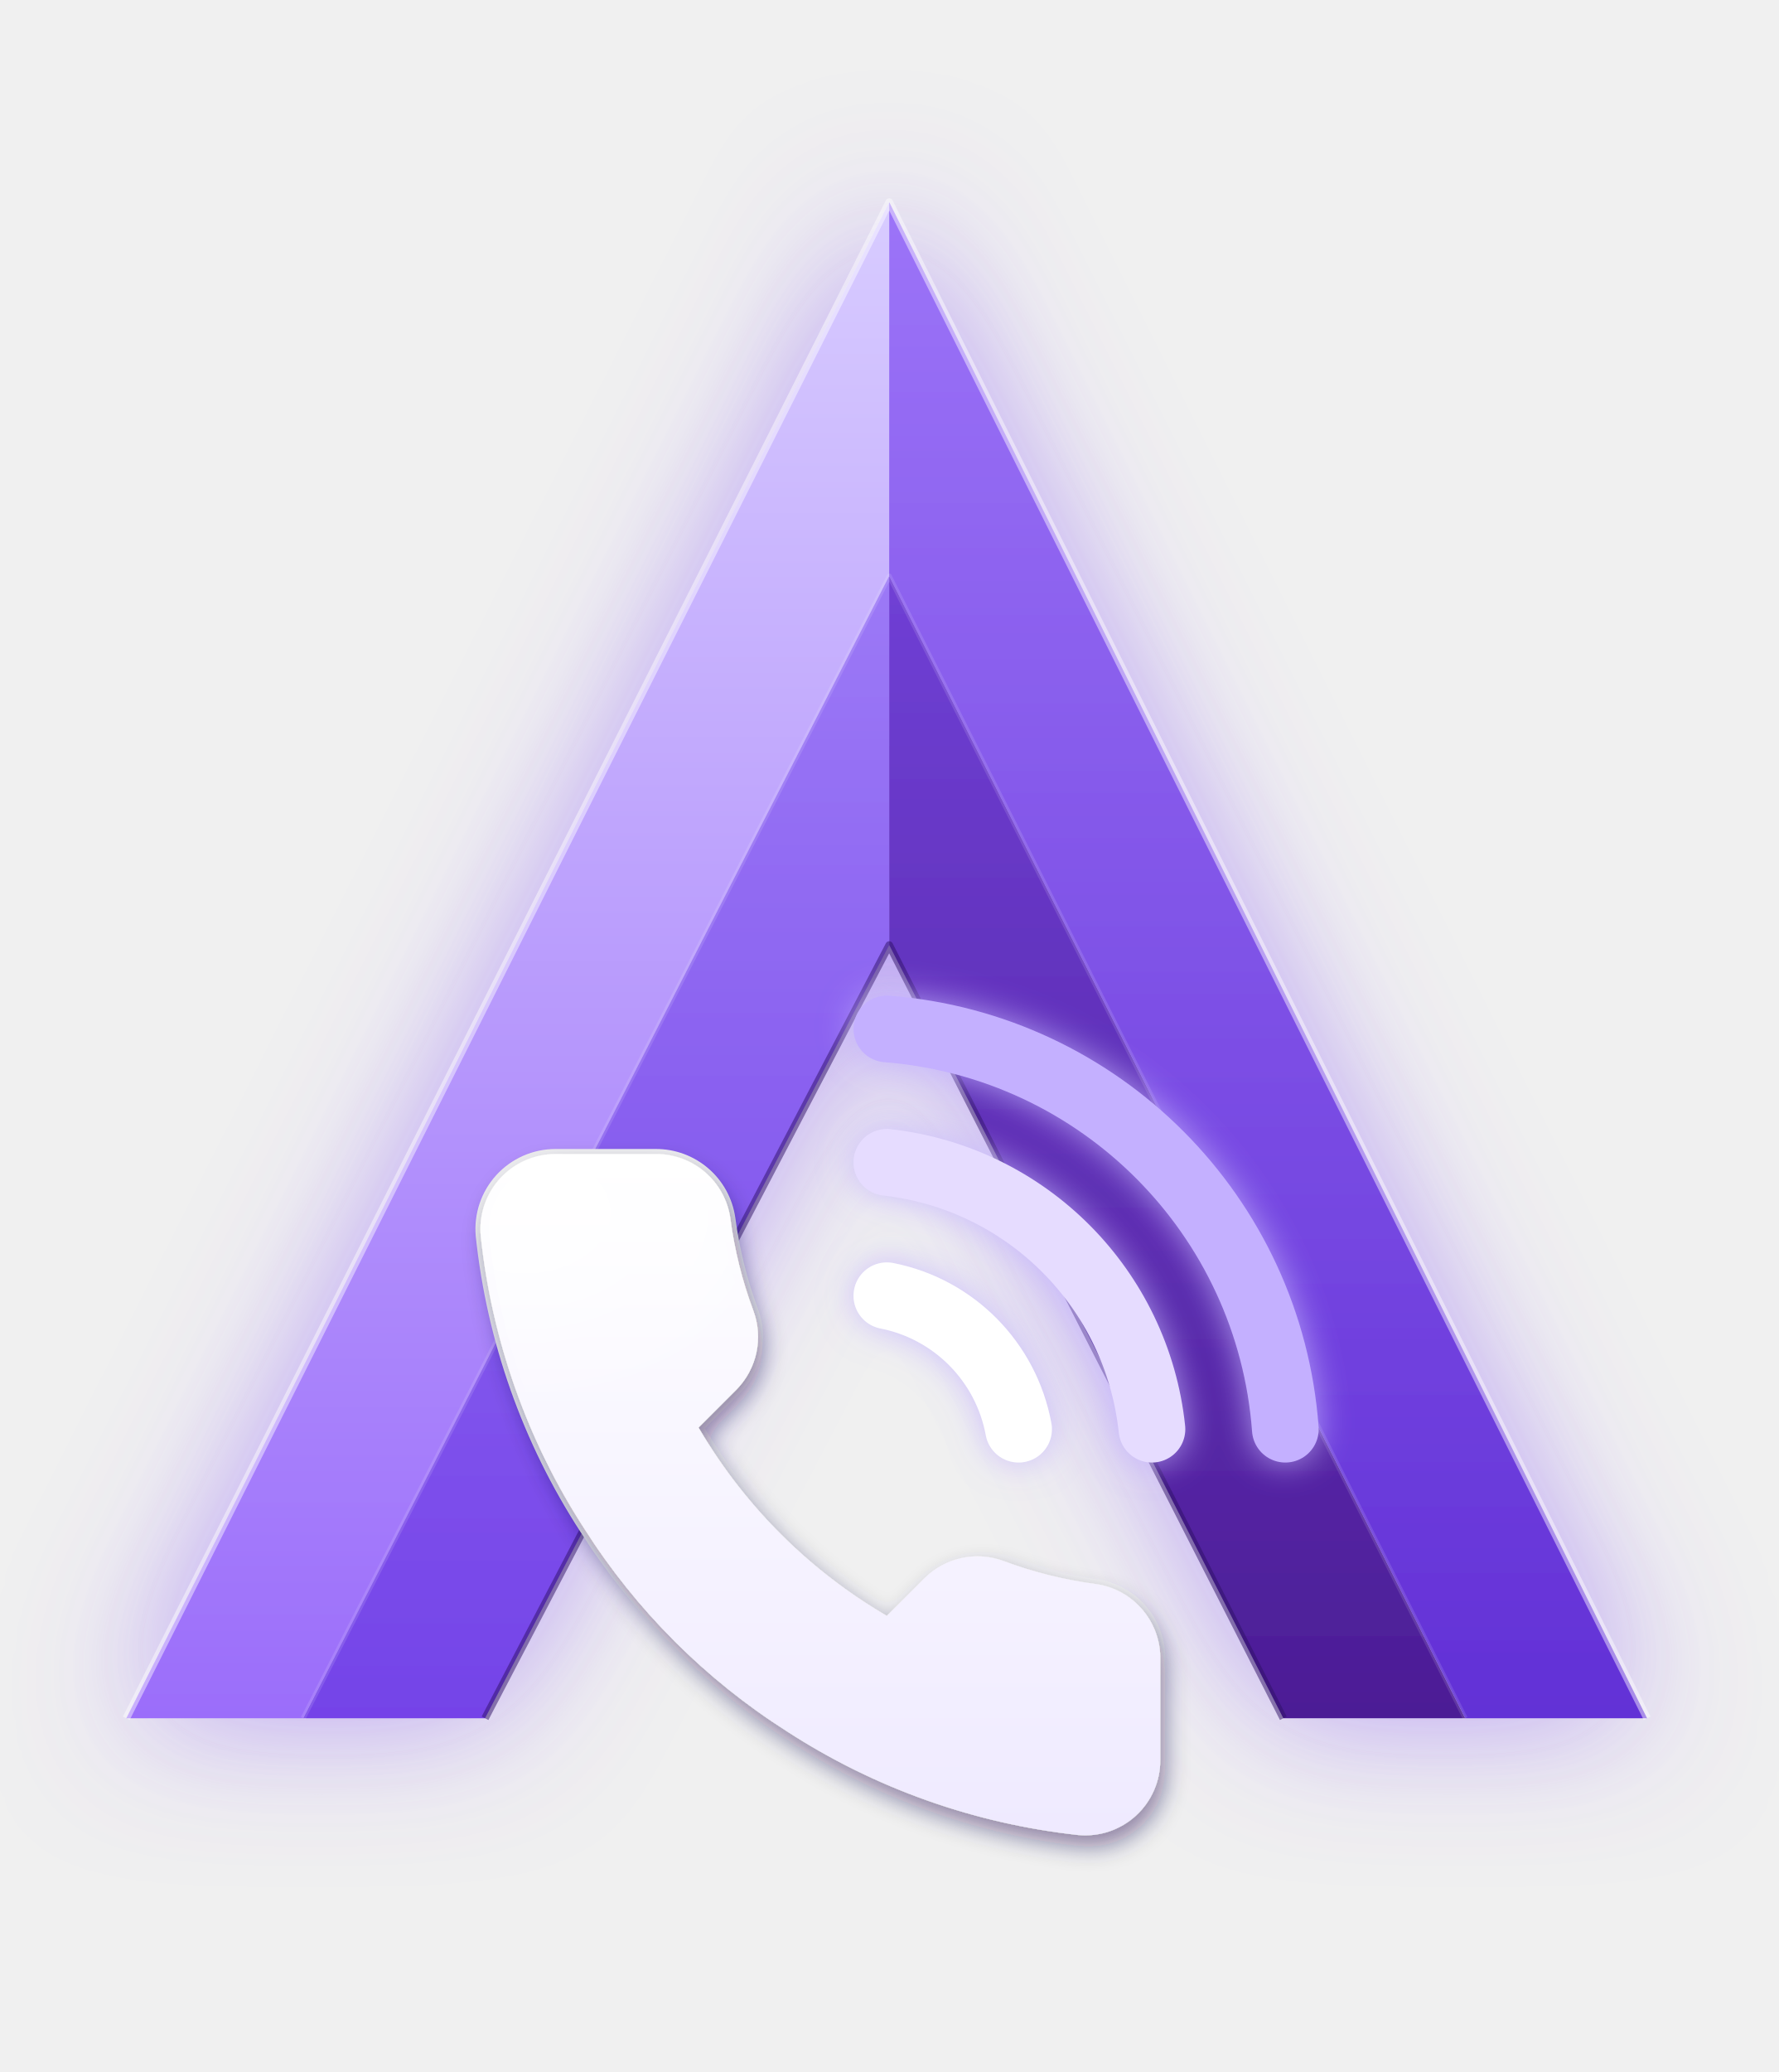
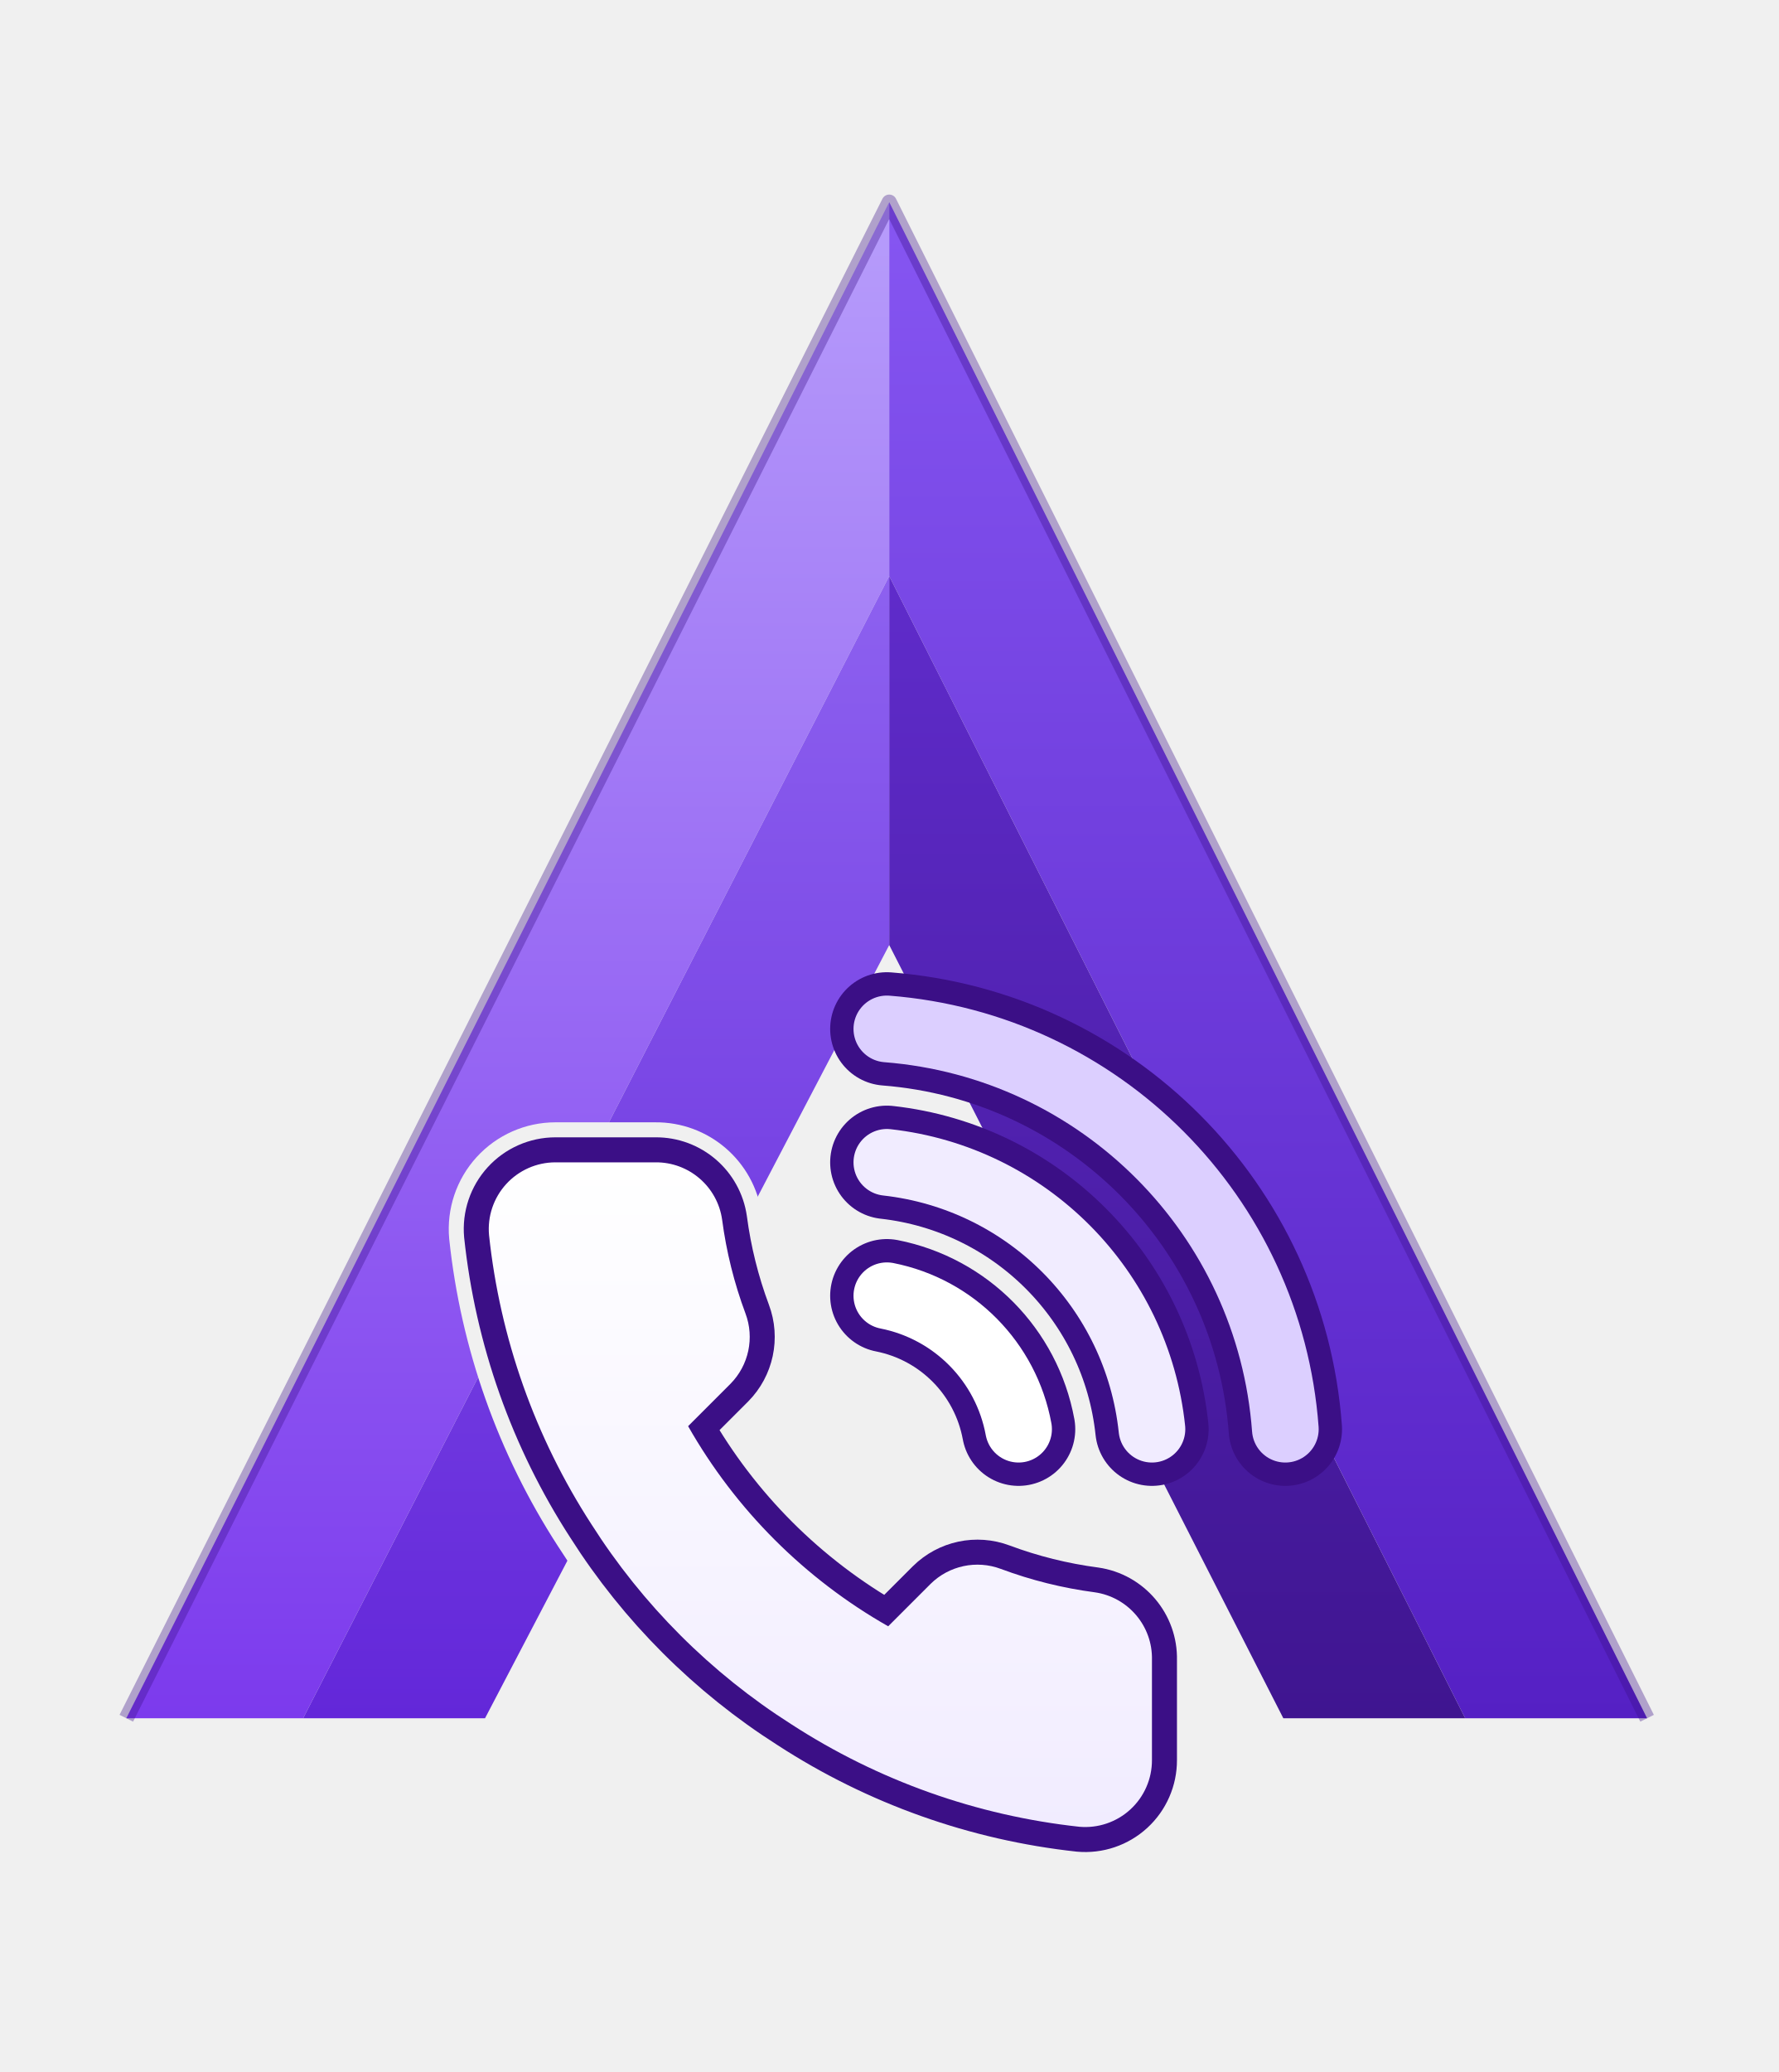
<svg xmlns="http://www.w3.org/2000/svg" viewBox="-24 -40 352 410">
  <defs>
    <linearGradient id="L1" x1="0" y1="0" x2="0" y2="300" gradientUnits="userSpaceOnUse">
-       <stop offset="0" stop-color="#D8CCFF" />
-       <stop offset="1" stop-color="#9B6DFA" />
+       <stop offset="0" stop-color="#B79DFB" />
+       <stop offset="1" stop-color="#7C3AED" />
    </linearGradient>
    <linearGradient id="L2" x1="0" y1="0" x2="0" y2="300" gradientUnits="userSpaceOnUse">
-       <stop offset="0" stop-color="#A98BFB" />
-       <stop offset="1" stop-color="#7443E8" />
+       <stop offset="0" stop-color="#9B74F7" />
+       <stop offset="1" stop-color="#6327D9" />
    </linearGradient>
    <linearGradient id="R1" x1="0" y1="0" x2="0" y2="300" gradientUnits="userSpaceOnUse">
-       <stop offset="0" stop-color="#9C74F8" />
-       <stop offset="1" stop-color="#6230D6" />
+       <stop offset="0" stop-color="#8656F2" />
+       <stop offset="1" stop-color="#5520C4" />
    </linearGradient>
    <linearGradient id="R2" x1="0" y1="0" x2="0" y2="300" gradientUnits="userSpaceOnUse">
-       <stop offset="0" stop-color="#7B4BEA" />
-       <stop offset="1" stop-color="#4C1D95" />
+       <stop offset="0" stop-color="#6A33DE" />
+       <stop offset="1" stop-color="#3F1590" />
    </linearGradient>
    <linearGradient id="ph" x1="0" y1="2" x2="0" y2="22" gradientUnits="userSpaceOnUse">
      <stop offset="0" stop-color="#FFFFFF" />
-       <stop offset="1" stop-color="#EFEAFF" />
+       <stop offset="1" stop-color="#F1ECFF" />
    </linearGradient>
-     <radialGradient id="spec" cx=".3" cy=".25" r=".6">
-       <stop offset="0" stop-color="#fff" stop-opacity=".9" />
-       <stop offset="1" stop-color="#fff" stop-opacity="0" />
-     </radialGradient>
    <mask id="m" maskUnits="userSpaceOnUse" x="-60" y="-60" width="424" height="468">
      <rect x="-60" y="-60" width="424" height="468" fill="#fff" />
      <g transform="translate(138 256) scale(6.6) translate(-12 -12)">
-         <path d="M22 16.92v3a2 2 0 0 1-2.18 2 19.79 19.79 0 0 1-8.63-3.07 19.5 19.5 0 0 1-6-6 19.79 19.79 0 0 1-3.07-8.67A2 2 0 0 1 4.11 2h3a2 2 0 0 1 2 1.72 12.84 12.84 0 0 0 .7 2.81 2 2 0 0 1-.45 2.11L8.09 9.91a16 16 0 0 0 6 6l1.27-1.27a2 2 0 0 1 2.11-.45 12.84 12.84 0 0 0 2.81.7A2 2 0 0 1 22 16.92z" fill="#000" stroke="#000" stroke-width=".8" stroke-linejoin="round" />
+         <path d="M22 16.92v3a2 2 0 0 1-2.18 2 19.79 19.79 0 0 1-8.63-3.07 19.5 19.5 0 0 1-6-6 19.79 19.79 0 0 1-3.07-8.67A2 2 0 0 1 4.11 2h3a2 2 0 0 1 2 1.72 12.84 12.84 0 0 0 .7 2.81 2 2 0 0 1-.45 2.11L8.09 9.91a16 16 0 0 0 6 6l1.27-1.27a2 2 0 0 1 2.11-.45 12.84 12.84 0 0 0 2.81.7A2 2 0 0 1 22 16.92z" fill="#000" stroke="#000" stroke-width="2.4" stroke-linejoin="round" />
      </g>
    </mask>
-     <filter id="glow" filterUnits="userSpaceOnUse" x="-80" y="-80" width="464" height="508">
-       <feGaussianBlur in="SourceAlpha" stdDeviation="14" result="b" />
-       <feFlood flood-color="#8B5CF6" flood-opacity=".55" />
-       <feComposite in2="b" operator="in" result="s" />
-       <feMerge>
-         <feMergeNode in="s" />
-         <feMergeNode in="SourceGraphic" />
-       </feMerge>
-     </filter>
-     <filter id="cast" x="-60%" y="-60%" width="220%" height="220%">
-       <feDropShadow dx=".15" dy=".35" stdDeviation=".35" flood-color="#1E0B4A" flood-opacity=".45" />
-     </filter>
-     <filter id="wg" x="-60%" y="-60%" width="220%" height="220%">
-       <feDropShadow dx="0" dy="0" stdDeviation=".5" flood-color="#C4B5FD" flood-opacity=".8" />
-     </filter>
-     <clipPath id="pc">
-       <path d="M22 16.92v3a2 2 0 0 1-2.18 2 19.79 19.79 0 0 1-8.63-3.07 19.5 19.5 0 0 1-6-6 19.79 19.79 0 0 1-3.07-8.67A2 2 0 0 1 4.11 2h3a2 2 0 0 1 2 1.72 12.84 12.84 0 0 0 .7 2.81 2 2 0 0 1-.45 2.11L8.09 9.91a16 16 0 0 0 6 6l1.27-1.27a2 2 0 0 1 2.11-.45 12.84 12.84 0 0 0 2.81.7A2 2 0 0 1 22 16.92z" />
-     </clipPath>
  </defs>
  <g mask="url(#m)">
-     <g filter="url(#glow)">
-       <polygon fill="url(#L1)" points="152,0 1,300 36,300 152,74" />
-       <polygon fill="url(#L2)" points="152,74 36,300 72,300 152,147" />
-       <polygon fill="url(#R1)" points="152,0 302,300 266,300 152,74" />
-       <polygon fill="url(#R2)" points="152,74 266,300 230,300 152,147" />
-     </g>
-     <g fill="none" stroke-linejoin="round">
-       <polyline points="1,300 152,0 302,300" stroke="#fff" stroke-opacity=".45" stroke-width="1.5" />
-       <polyline points="72,300 152,147 230,300" stroke="#2E1065" stroke-opacity=".5" stroke-width="1.5" />
-       <polyline points="36,300 152,74 266,300" stroke="#fff" stroke-opacity=".12" stroke-width="1" />
-     </g>
+     <polygon fill="url(#L1)" points="152,0 1,300 36,300 152,74" />
+     <polygon fill="url(#L2)" points="152,74 36,300 72,300 152,147" />
+     <polygon fill="url(#R1)" points="152,0 302,300 266,300 152,74" />
+     <polygon fill="url(#R2)" points="152,74 266,300 230,300 152,147" />
+     <polyline points="1,300 152,0 302,300" fill="none" stroke="#3B0F86" stroke-opacity=".35" stroke-width="3" stroke-linejoin="round" />
  </g>
  <g transform="translate(138 256) scale(6.6) translate(-12 -12)">
-     <g filter="url(#cast)">
-       <path d="M22 16.92v3a2 2 0 0 1-2.18 2 19.79 19.79 0 0 1-8.63-3.07 19.5 19.5 0 0 1-6-6 19.79 19.79 0 0 1-3.07-8.67A2 2 0 0 1 4.11 2h3a2 2 0 0 1 2 1.72 12.84 12.84 0 0 0 .7 2.81 2 2 0 0 1-.45 2.11L8.09 9.91a16 16 0 0 0 6 6l1.27-1.27a2 2 0 0 1 2.11-.45 12.84 12.84 0 0 0 2.81.7A2 2 0 0 1 22 16.92z" fill="url(#ph)" stroke="url(#ph)" stroke-width=".5" stroke-linejoin="round" />
-     </g>
-     <g clip-path="url(#pc)">
-       <ellipse cx="6" cy="6" rx="7" ry="5" fill="url(#spec)" opacity=".8" />
-     </g>
-     <g fill="none" stroke-width="2" stroke-linecap="round" filter="url(#wg)">
-       <path d="M14.05 6A5 5 0 0 1 18 10" stroke="#FFFFFF" />
-       <path d="M14.05 2A9 9 0 0 1 22 10" stroke="#E6DCFF" />
-       <path d="M14.05 -2A13 13 0 0 1 26 10" stroke="#C4B0FF" />
+     <path d="M22 16.92v3a2 2 0 0 1-2.18 2 19.79 19.79 0 0 1-8.63-3.07 19.5 19.5 0 0 1-6-6 19.79 19.79 0 0 1-3.07-8.67A2 2 0 0 1 4.11 2h3a2 2 0 0 1 2 1.72 12.84 12.84 0 0 0 .7 2.81 2 2 0 0 1-.45 2.11L8.09 9.91a16 16 0 0 0 6 6l1.27-1.27a2 2 0 0 1 2.11-.45 12.84 12.84 0 0 0 2.81.7A2 2 0 0 1 22 16.92z" fill="#3B0F86" stroke="#3B0F86" stroke-width="1.5" stroke-linejoin="round" />
+     <path d="M22 16.92v3a2 2 0 0 1-2.18 2 19.79 19.79 0 0 1-8.63-3.07 19.5 19.5 0 0 1-6-6 19.79 19.79 0 0 1-3.07-8.67A2 2 0 0 1 4.11 2h3a2 2 0 0 1 2 1.72 12.84 12.84 0 0 0 .7 2.81 2 2 0 0 1-.45 2.11L8.09 9.91a16 16 0 0 0 6 6l1.27-1.27a2 2 0 0 1 2.11-.45 12.84 12.84 0 0 0 2.81.7A2 2 0 0 1 22 16.92z" fill="url(#ph)" />
+     <g fill="none" stroke-linecap="round">
+       <path d="M14.05 6A5 5 0 0 1 18 10" stroke="#3B0F86" stroke-width="3.4" />
+       <path d="M14.05 2A9 9 0 0 1 22 10" stroke="#3B0F86" stroke-width="3.4" />
+       <path d="M14.05 -2A13 13 0 0 1 26 10" stroke="#3B0F86" stroke-width="3.4" />
+       <path d="M14.05 6A5 5 0 0 1 18 10" stroke="#FFFFFF" stroke-width="2" />
+       <path d="M14.05 2A9 9 0 0 1 22 10" stroke="#F1ECFF" stroke-width="2" />
+       <path d="M14.05 -2A13 13 0 0 1 26 10" stroke="#DCCFFF" stroke-width="2" />
    </g>
  </g>
</svg>
